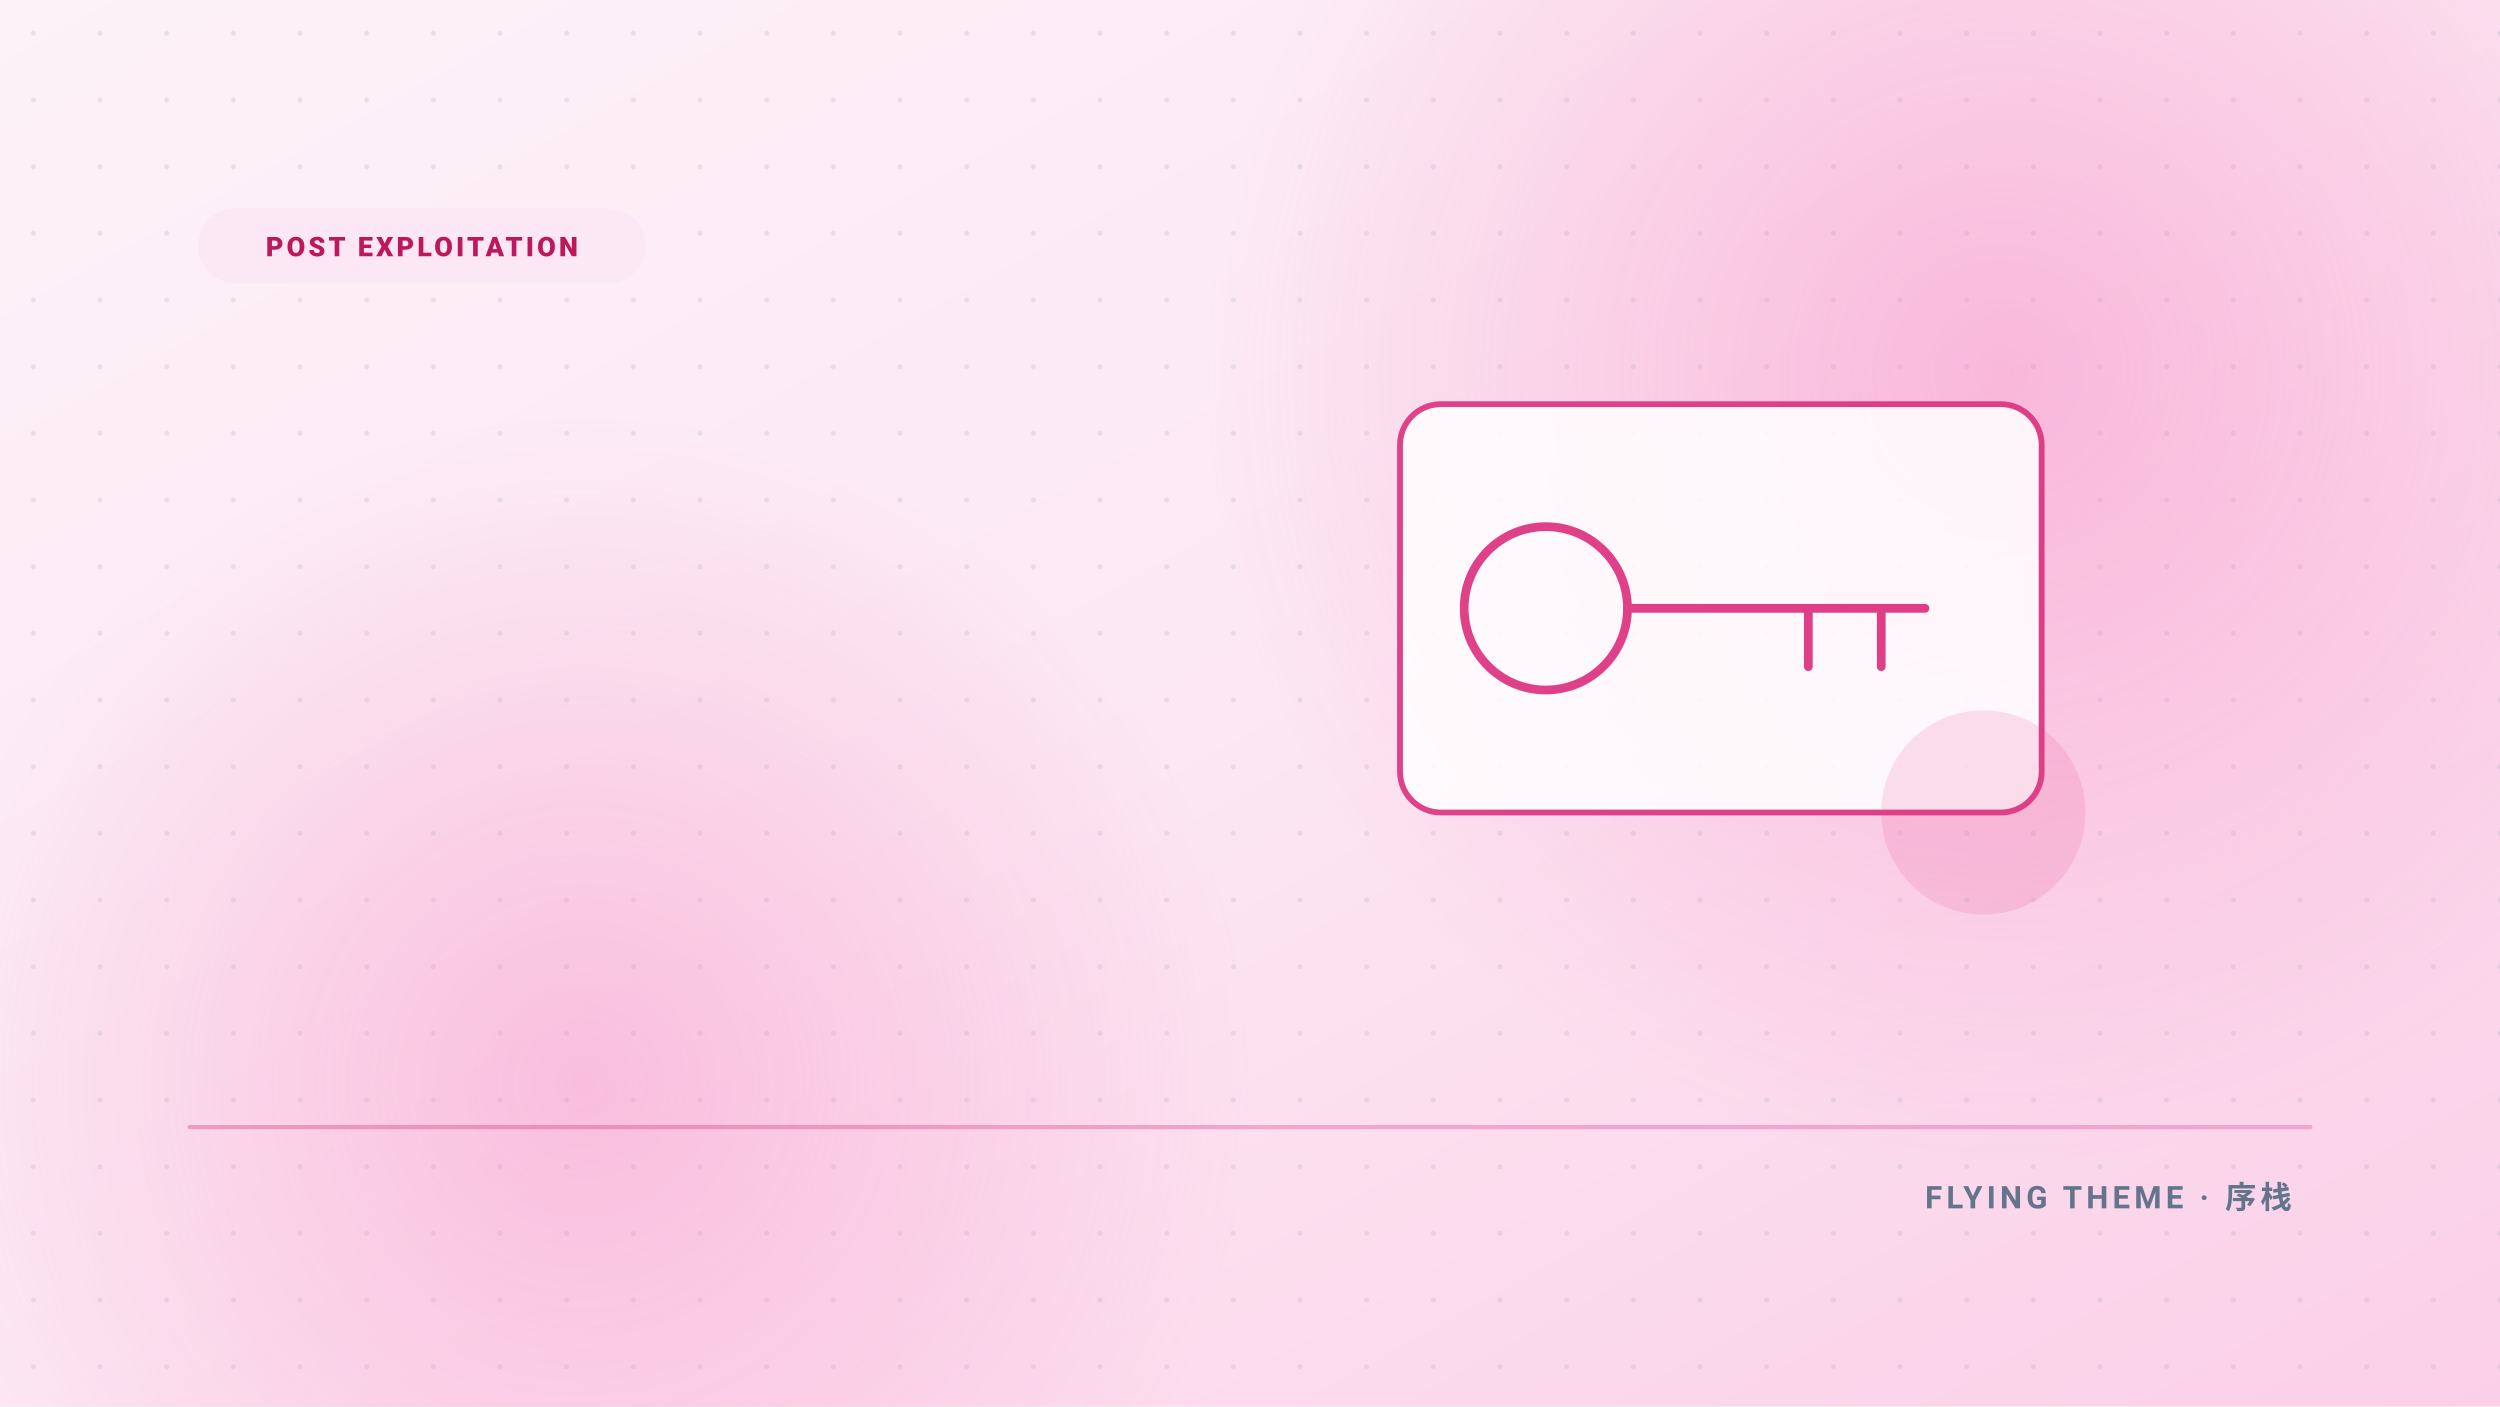
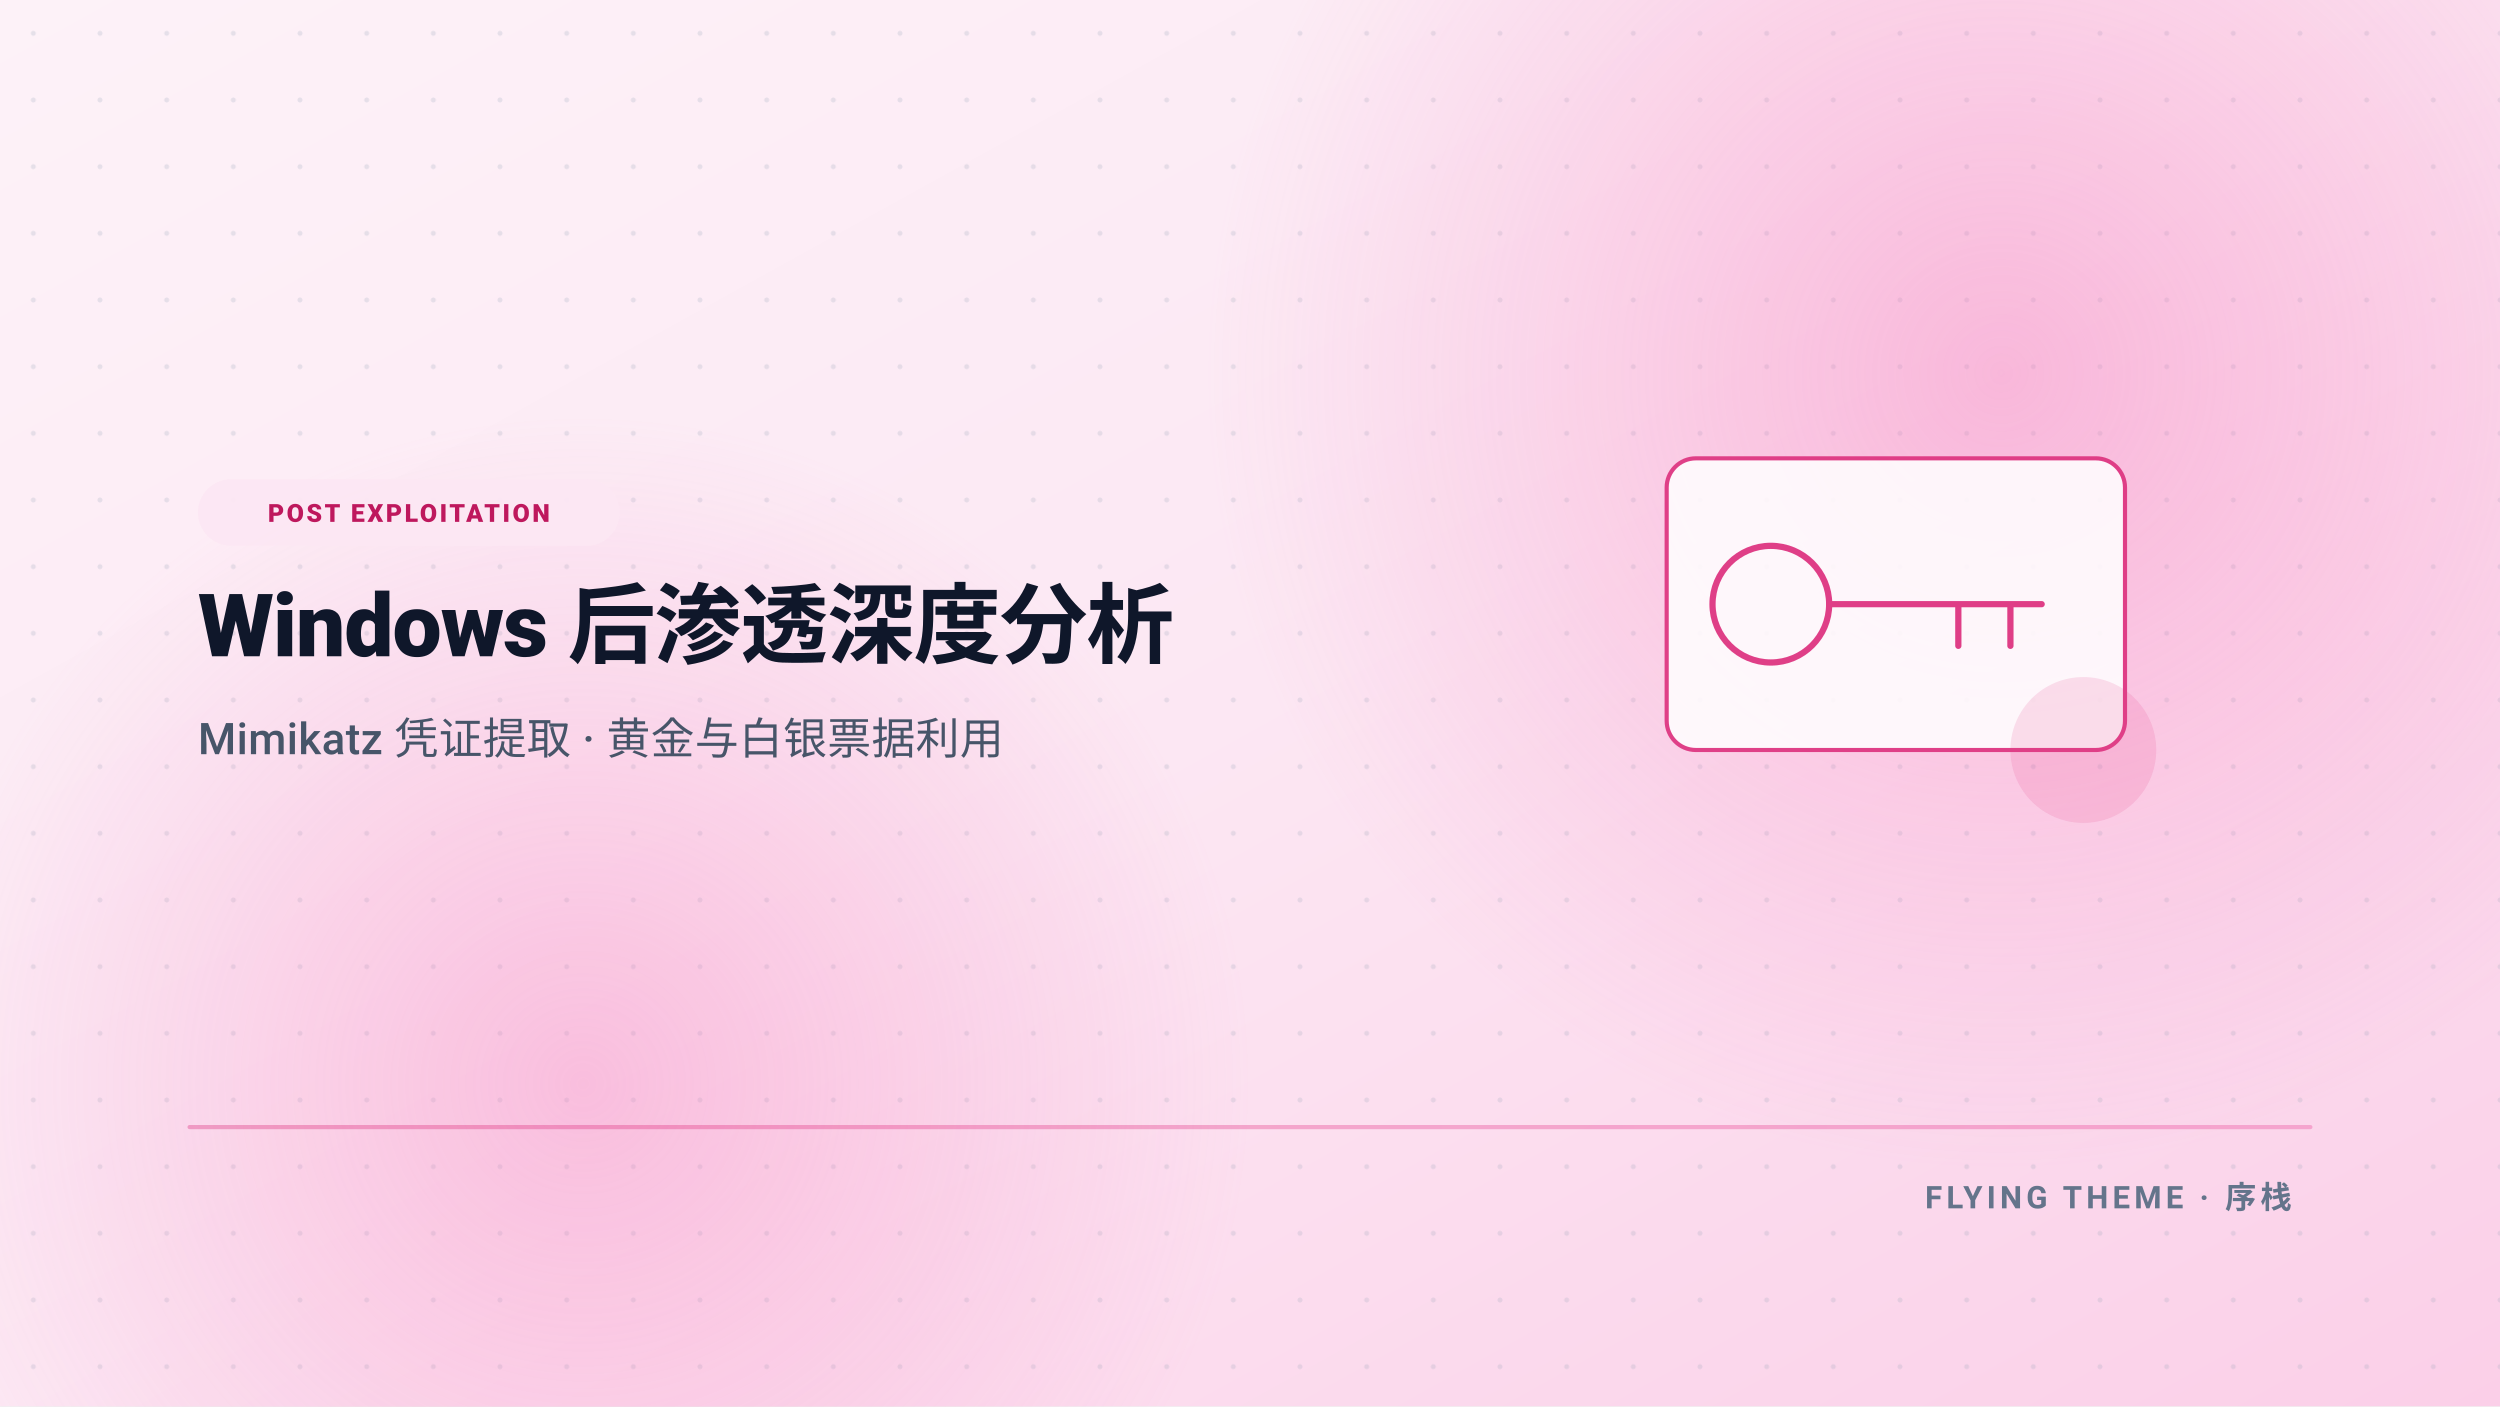
<svg xmlns="http://www.w3.org/2000/svg" viewBox="0 0 1200 675" width="1200" height="675" style="background-color: #FDF2F8;">
  <defs>
    <linearGradient id="bgGrad_windows_post_exploitation" x1="0%" y1="0%" x2="100%" y2="100%">
      <stop offset="0%" stop-color="#FDF2F8" />
      <stop offset="50%" stop-color="#FCE7F3" />
      <stop offset="100%" stop-color="#FBCFE8" />
    </linearGradient>
    <linearGradient id="accentGrad_windows_post_exploitation" x1="0%" y1="0%" x2="100%" y2="0%">
      <stop offset="0%" stop-color="#DB2777" />
      <stop offset="100%" stop-color="#EC4899" />
    </linearGradient>
    <pattern id="dotGrid_windows_post_exploitation" width="32" height="32" patternUnits="userSpaceOnUse">
      <circle cx="16" cy="16" r="1.2" fill="#94A3B8" opacity="0.22" />
    </pattern>
    <radialGradient id="glow1_windows_post_exploitation" cx="50%" cy="50%" r="50%">
      <stop offset="0%" stop-color="#F472B6" stop-opacity="0.4" />
      <stop offset="100%" stop-color="#F472B6" stop-opacity="0" />
    </radialGradient>
    <radialGradient id="glow2_windows_post_exploitation" cx="50%" cy="50%" r="50%">
      <stop offset="0%" stop-color="#F472B6" stop-opacity="0.35" />
      <stop offset="100%" stop-color="#F472B6" stop-opacity="0" />
    </radialGradient>
  </defs>
  <rect width="100%" height="100%" fill="url(#bgGrad_windows_post_exploitation)" />
  <rect width="100%" height="100%" fill="url(#dotGrid_windows_post_exploitation)" />
  <circle cx="960" cy="180" r="380" fill="url(#glow1_windows_post_exploitation)" />
  <circle cx="280" cy="520" r="320" fill="url(#glow2_windows_post_exploitation)" />
-   <g transform="translate(630, 110) scale(1.4)" opacity="0.85">
+   <g transform="translate(770, 160)" opacity="0.85">
    <rect x="30" y="60" width="220" height="140" rx="14" fill="#FFFFFF" stroke="#DB2777" stroke-width="2" />
    <circle cx="80" cy="130" r="28" fill="none" stroke="#DB2777" stroke-width="3" />
    <path d="M 108 130 L 210 130 M 170 130 L 170 150 M 195 130 L 195 150" stroke="#DB2777" stroke-width="3" stroke-linecap="round" />
    <circle cx="230" cy="200" r="35" fill="#DB2777" opacity="0.15" />
  </g>
  <rect x="90" y="540" width="1020" height="2" fill="url(#accentGrad_windows_post_exploitation)" opacity="0.35" rx="1" />
-   <g transform="translate(95, 100)">
-     <rect x="0" y="0" width="215" height="36" rx="18" fill="#FCE7F3" opacity="0.95" />
-     <text x="107.5" y="23" text-anchor="middle" font-family="system-ui, -apple-system, BlinkMacSystemFont, 'Segoe UI', Roboto, sans-serif" font-size="13" font-weight="800" fill="#BE185D" letter-spacing="1.5">
+   <g transform="translate(95, 230)">
+     <rect x="0" y="0" width="202.5" height="32" rx="16" fill="#FCE7F3" opacity="0.95" />
+     <text x="101.25" y="20.5" text-anchor="middle" font-family="system-ui, -apple-system, BlinkMacSystemFont, 'Segoe UI', Roboto, 'PingFang SC', 'Microsoft YaHei', sans-serif" font-size="12" font-weight="800" fill="#BE185D" letter-spacing="1.2">
      POST EXPLOITATION
+     </text>
+     <text x="0" y="85" font-family="system-ui, -apple-system, BlinkMacSystemFont, 'Segoe UI', Roboto, 'PingFang SC', 'Microsoft YaHei', sans-serif" font-size="42" font-weight="800" fill="#0F172A" letter-spacing="-0.5">
+       Windows 后渗透深度分析
+     </text>
+     <text x="0" y="132" font-family="system-ui, -apple-system, BlinkMacSystemFont, 'Segoe UI', Roboto, 'PingFang SC', 'Microsoft YaHei', sans-serif" font-size="21" font-weight="500" fill="#475569" letter-spacing="0.2">
+       Mimikatz 凭证提取 · 黄金与白银票据利用
    </text>
  </g>
  <g transform="translate(1100, 580)">
-     <text text-anchor="end" font-family="system-ui, -apple-system, BlinkMacSystemFont, 'Segoe UI', Roboto, sans-serif" font-size="15" font-weight="600" fill="#64748B" letter-spacing="2">
+     <text text-anchor="end" font-family="system-ui, -apple-system, BlinkMacSystemFont, 'Segoe UI', Roboto, 'PingFang SC', 'Microsoft YaHei', sans-serif" font-size="15" font-weight="600" fill="#64748B" letter-spacing="2">
      FLYING THEME · 序栈
    </text>
  </g>
</svg>
